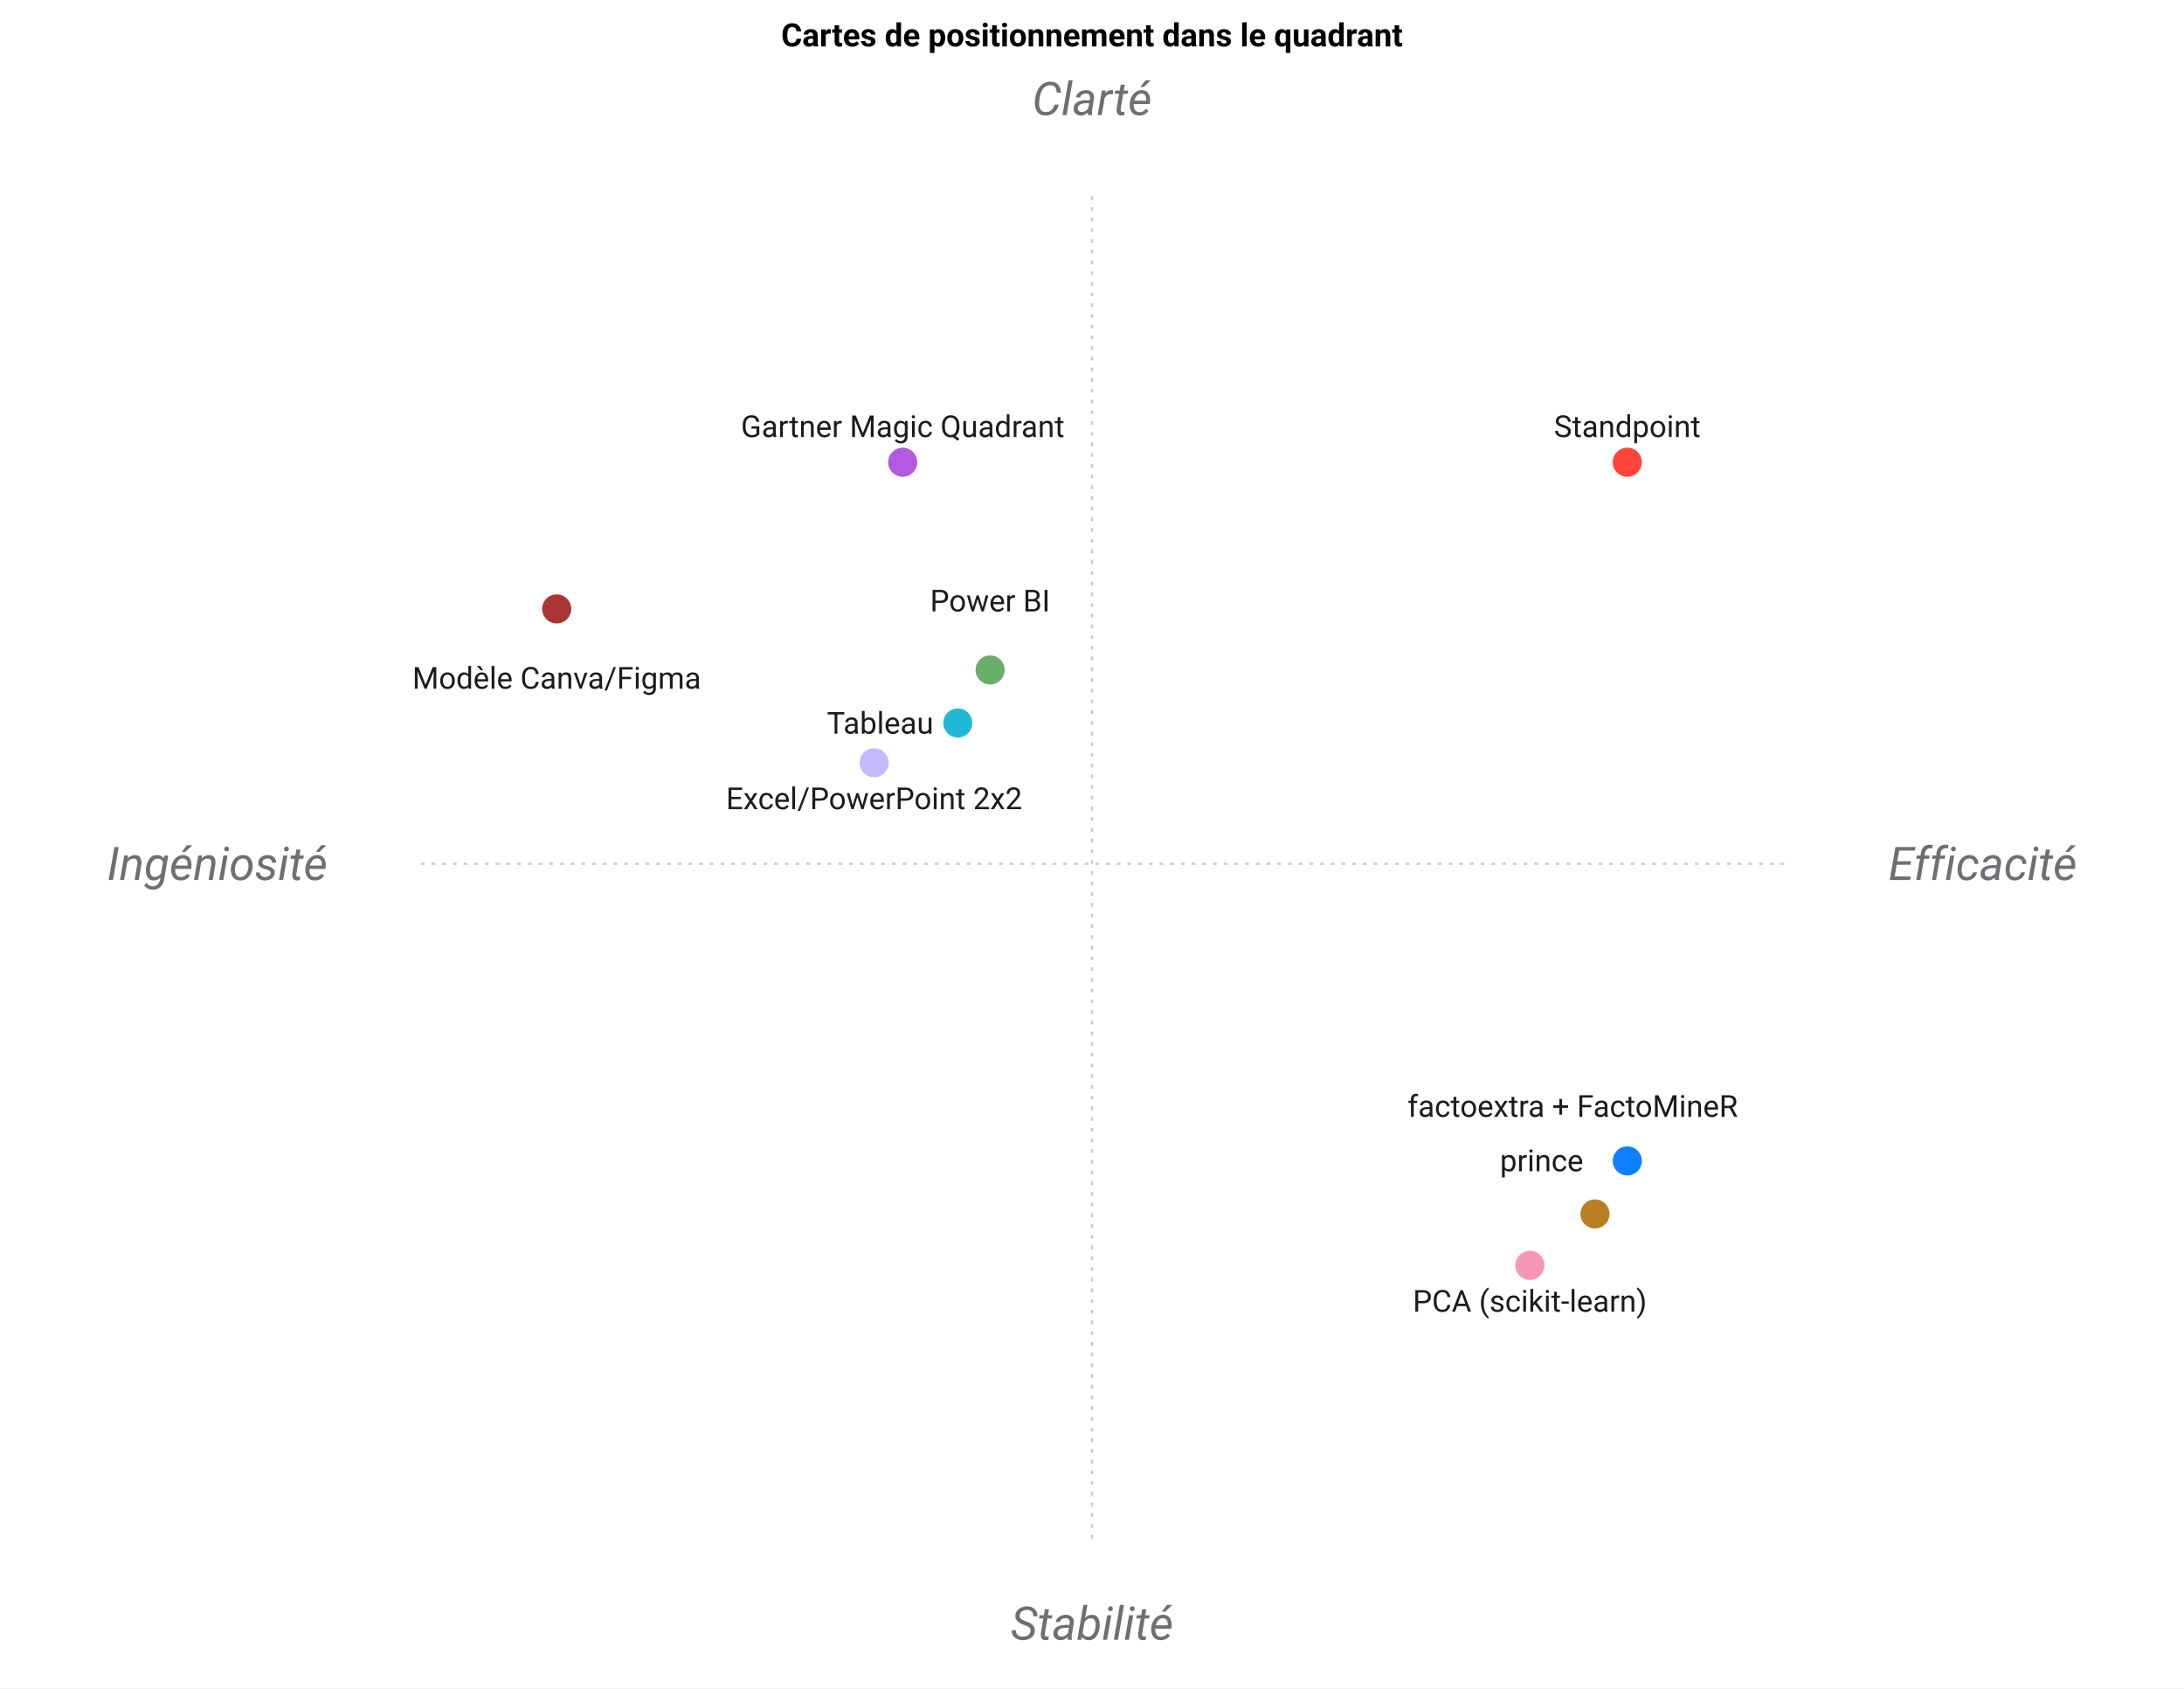
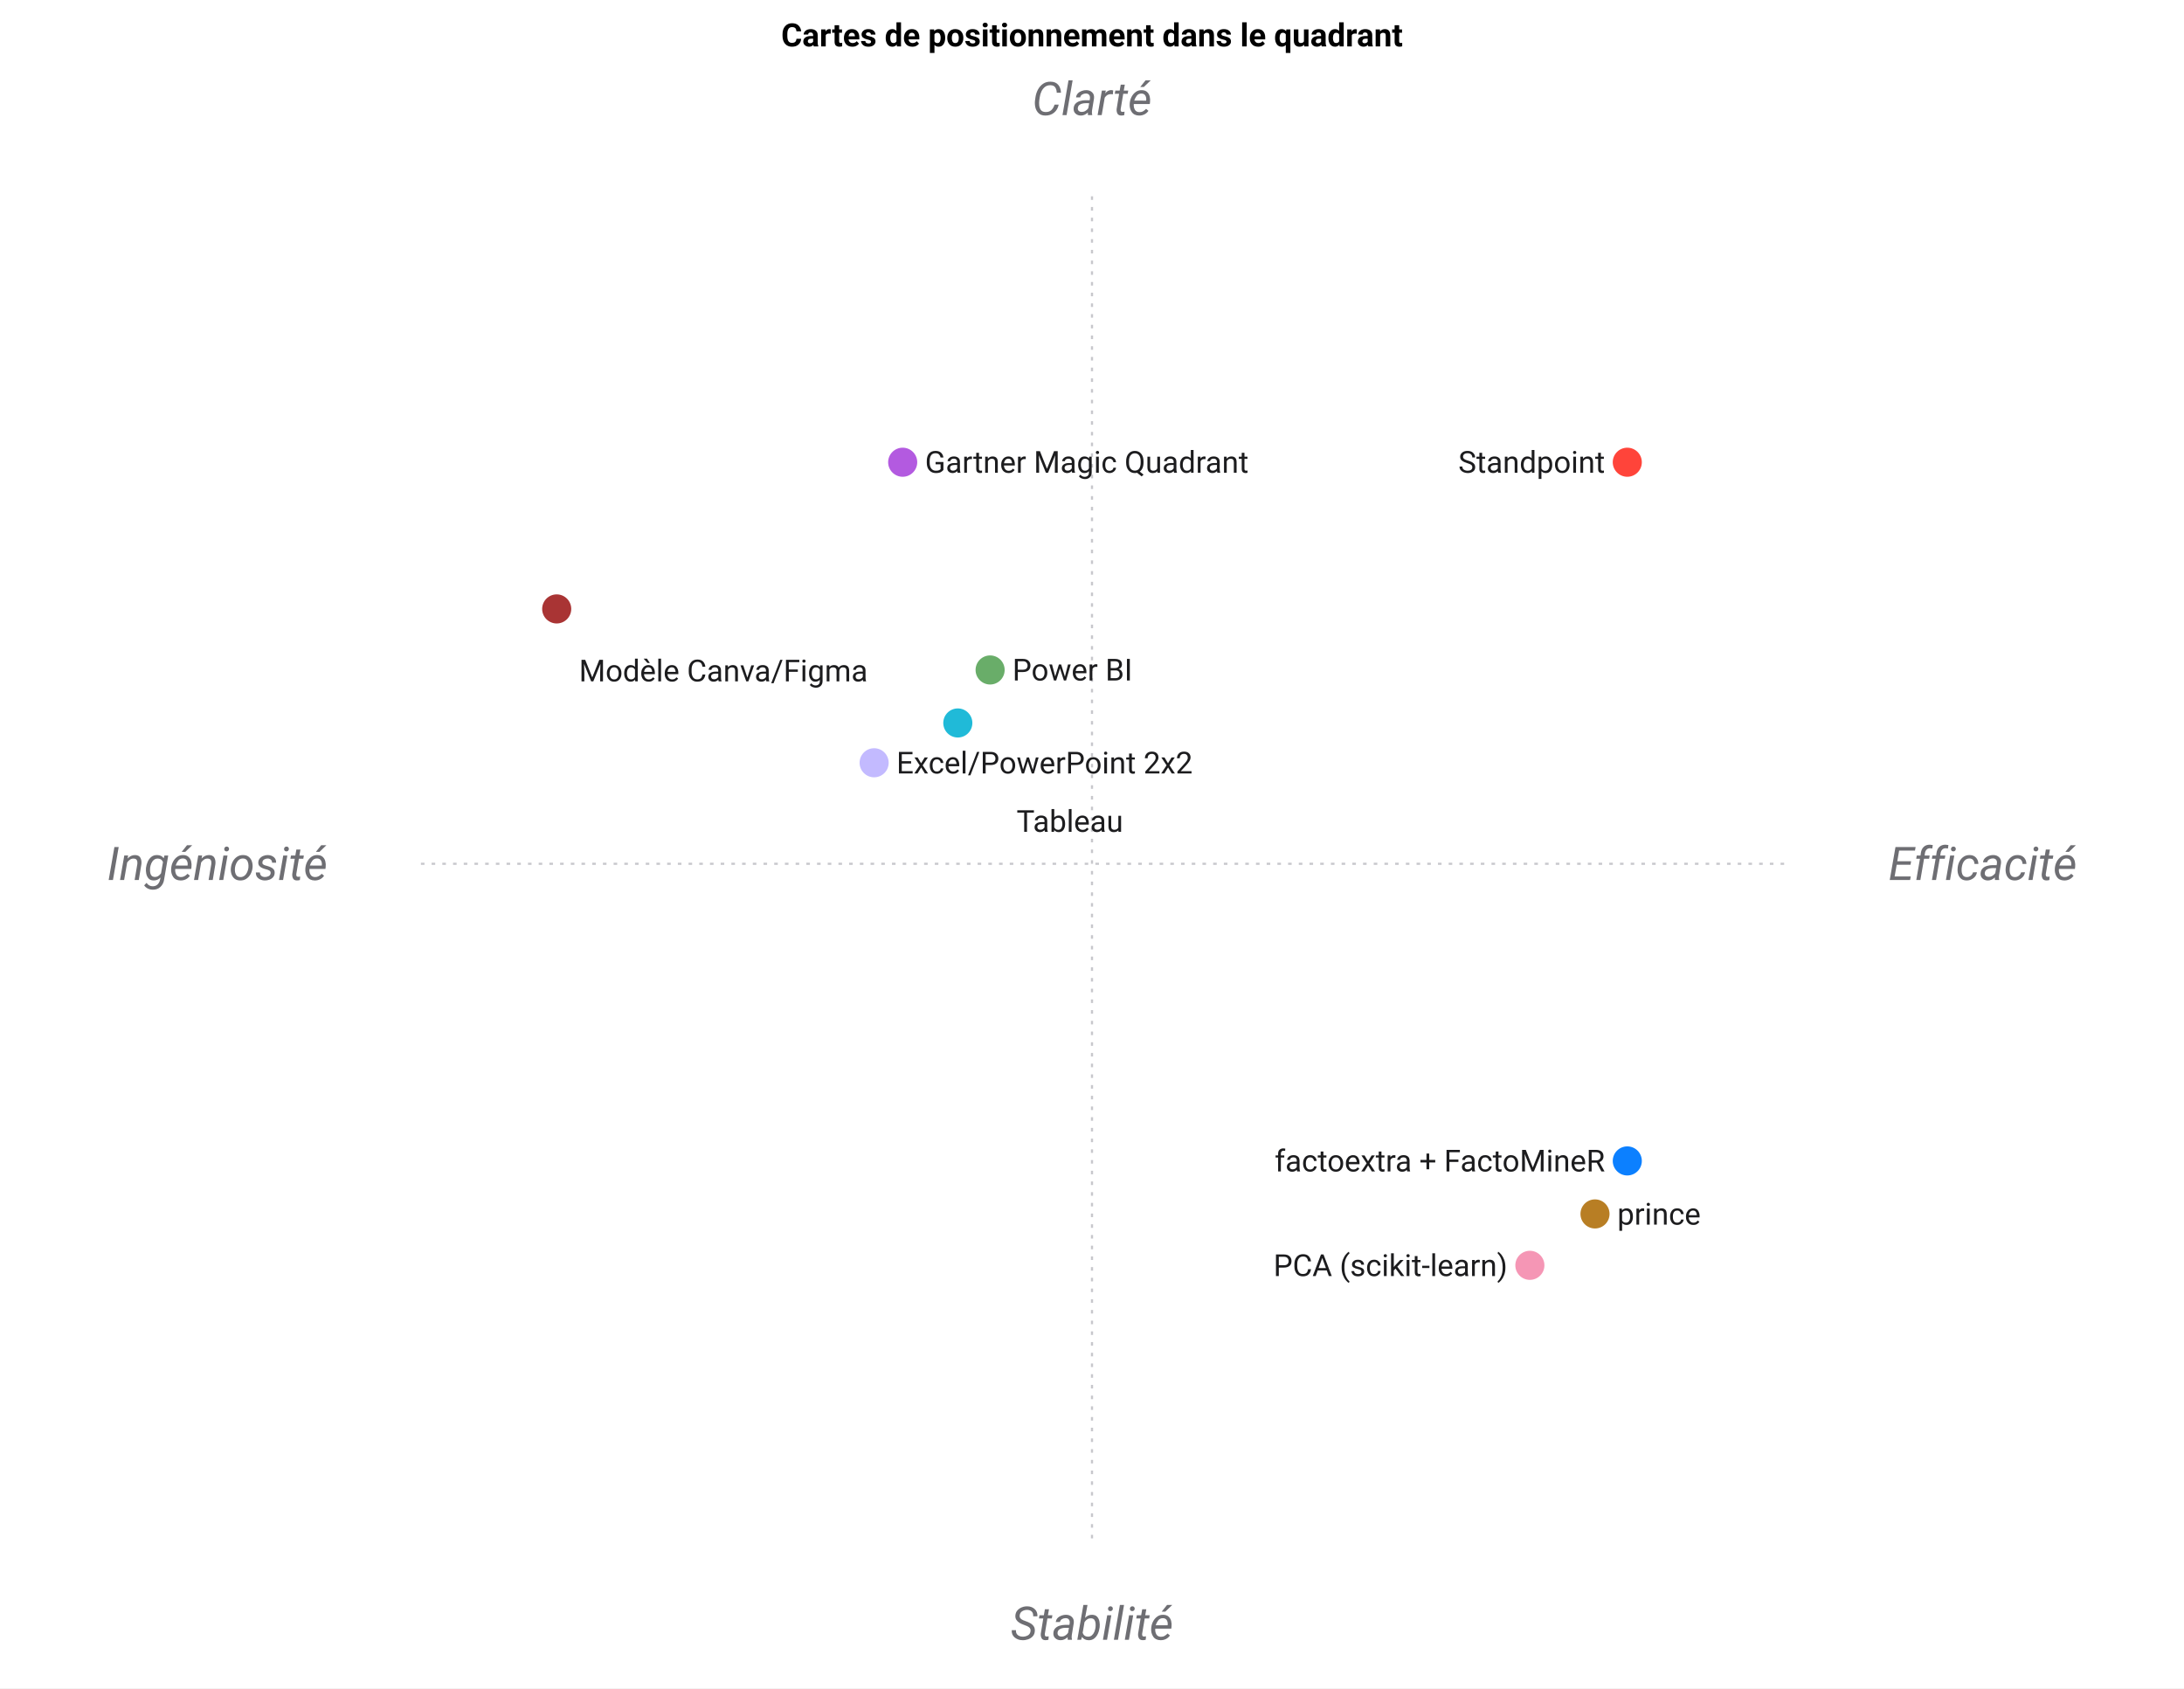
<svg xmlns="http://www.w3.org/2000/svg" width="1224" height="946" viewBox="0 0 1224 946" role="img" aria-labelledby="sp-title sp-desc" font-family="Roboto, -apple-system, Helvetica, Arial, sans-serif">
  <rect width="1224" height="946" fill="#FFFFFF" />
  <style>.sp-dot{cursor:pointer}.sp-dot:hover circle,.sp-dot:focus circle{stroke-width:2.4}.sp-dot:hover,.sp-dot:focus{filter:brightness(1.08);outline:none}</style>
  <line x1="235.9" y1="484.0" x2="1003.2" y2="484.0" stroke="#C7C7CC" stroke-width="1.2" stroke-dasharray="2,4" />
  <line x1="612.0" y1="862.0" x2="612.0" y2="106.0" stroke="#C7C7CC" stroke-width="1.2" stroke-dasharray="2,4" />
  <text data-pole="right" x="1164.0" y="493.1" font-size="26" font-style="italic" fill="#6E6E73" text-anchor="end">Efficacité</text>
  <text data-pole="left" x="60.0" y="493.1" font-size="26" font-style="italic" fill="#6E6E73" text-anchor="start">Ingéniosité</text>
  <text data-pole="top" x="612.0" y="64.5" font-size="26" font-style="italic" fill="#6E6E73" text-anchor="middle">Clarté</text>
  <text data-pole="bottom" x="612.0" y="918.8" font-size="26" font-style="italic" fill="#6E6E73" text-anchor="middle">Stabilité</text>
  <g class="sp-dot" tabindex="0" role="img" aria-label="Cartes de positionnement: Standpoint role: best axis1: 2.11 axis2: 1.93">
    <circle cx="912.0" cy="259.0" r="8.65" fill="#FF3B30" stroke="white" stroke-width="1" opacity="0.95" />
  </g>
-   <text x="912.0" y="244.9" font-size="17" fill="#1C1C1E" text-anchor="middle">Standpoint</text>
+   <text x="899.5" y="264.9" font-size="17" fill="#1C1C1E" text-anchor="end">Standpoint</text>
  <g class="sp-dot" tabindex="0" role="img" aria-label="Cartes de positionnement: prince role: competitor axis1: 1.98 axis2: -1.68">
    <circle cx="893.9" cy="680.2" r="8.65" fill="#B47819" stroke="white" stroke-width="1" opacity="0.95" />
  </g>
-   <text x="864.0" y="656.3" font-size="17" fill="#1C1C1E" text-anchor="middle">prince</text>
+   <text x="906.4" y="686.2" font-size="17" fill="#1C1C1E" text-anchor="start">prince</text>
  <g class="sp-dot" tabindex="0" role="img" aria-label="Cartes de positionnement: PCA (scikit-learn) role: competitor axis1: 1.73 axis2: -1.93">
    <circle cx="857.4" cy="709.0" r="8.65" fill="#F591B1" stroke="white" stroke-width="1" opacity="0.95" />
  </g>
-   <text x="857.4" y="735.0" font-size="17" fill="#1C1C1E" text-anchor="middle">PCA (scikit-learn)</text>
+   <text x="844.9" y="715.0" font-size="17" fill="#1C1C1E" text-anchor="end">PCA (scikit-learn)</text>
  <g class="sp-dot" tabindex="0" role="img" aria-label="Cartes de positionnement: factoextra + FactoMineR role: right axis1: 2.11 axis2: -1.43">
    <circle cx="912.0" cy="650.5" r="8.65" fill="#007AFF" stroke="white" stroke-width="1" opacity="0.95" />
  </g>
-   <text x="881.4" y="625.8" font-size="17" fill="#1C1C1E" text-anchor="middle">factoextra + FactoMineR</text>
+   <text x="899.5" y="656.4" font-size="17" fill="#1C1C1E" text-anchor="end">factoextra + FactoMineR</text>
  <g class="sp-dot" tabindex="0" role="img" aria-label="Cartes de positionnement: Tableau role: competitor axis1: -0.53 axis2: 0.68">
    <circle cx="536.8" cy="405.1" r="8.65" fill="#15B7D6" stroke="white" stroke-width="1" opacity="0.95" />
  </g>
-   <text x="493.3" y="411.1" font-size="17" fill="#1C1C1E" text-anchor="middle">Tableau</text>
+   <text x="569.7" y="466.1" font-size="17" fill="#1C1C1E" text-anchor="start">Tableau</text>
  <g class="sp-dot" tabindex="0" role="img" aria-label="Cartes de positionnement: Power BI role: competitor axis1: -0.40 axis2: 0.93">
    <circle cx="554.9" cy="375.4" r="8.65" fill="#62A962" stroke="white" stroke-width="1" opacity="0.95" />
  </g>
-   <text x="554.9" y="342.6" font-size="17" fill="#1C1C1E" text-anchor="middle">Power BI</text>
+   <text x="567.4" y="381.3" font-size="17" fill="#1C1C1E" text-anchor="start">Power BI</text>
  <g class="sp-dot" tabindex="0" role="img" aria-label="Cartes de positionnement: Gartner Magic Quadrant role: top axis1: -0.75 axis2: 1.93">
    <circle cx="505.9" cy="259.0" r="8.65" fill="#AF52DE" stroke="white" stroke-width="1" opacity="0.95" />
  </g>
-   <text x="505.9" y="244.9" font-size="17" fill="#1C1C1E" text-anchor="middle">Gartner Magic Quadrant</text>
+   <text x="518.4" y="264.9" font-size="17" fill="#1C1C1E" text-anchor="start">Gartner Magic Quadrant</text>
  <g class="sp-dot" tabindex="0" role="img" aria-label="Cartes de positionnement: Excel/PowerPoint 2x2 role: competitor axis1: -0.86 axis2: 0.49">
    <circle cx="489.9" cy="427.4" r="8.65" fill="#C0B7FF" stroke="white" stroke-width="1" opacity="0.95" />
  </g>
-   <text x="489.9" y="453.4" font-size="17" fill="#1C1C1E" text-anchor="middle">Excel/PowerPoint 2x2</text>
+   <text x="502.4" y="433.4" font-size="17" fill="#1C1C1E" text-anchor="start">Excel/PowerPoint 2x2</text>
  <g class="sp-dot" tabindex="0" role="img" aria-label="Cartes de positionnement: Modèle Canva/Figma role: worst axis1: -2.11 axis2: 1.23">
    <circle cx="312.0" cy="341.2" r="8.65" fill="#A52A2A" stroke="white" stroke-width="1" opacity="0.95" />
  </g>
-   <text x="312.0" y="385.9" font-size="17" fill="#1C1C1E" text-anchor="middle">Modèle Canva/Figma</text>
+   <text x="324.5" y="381.8" font-size="17" fill="#1C1C1E" text-anchor="start">Modèle Canva/Figma</text>
  <text x="612.0" y="26" font-size="18" font-weight="bold" fill="#000" text-anchor="middle">Cartes de positionnement dans le quadrant</text>
</svg>
